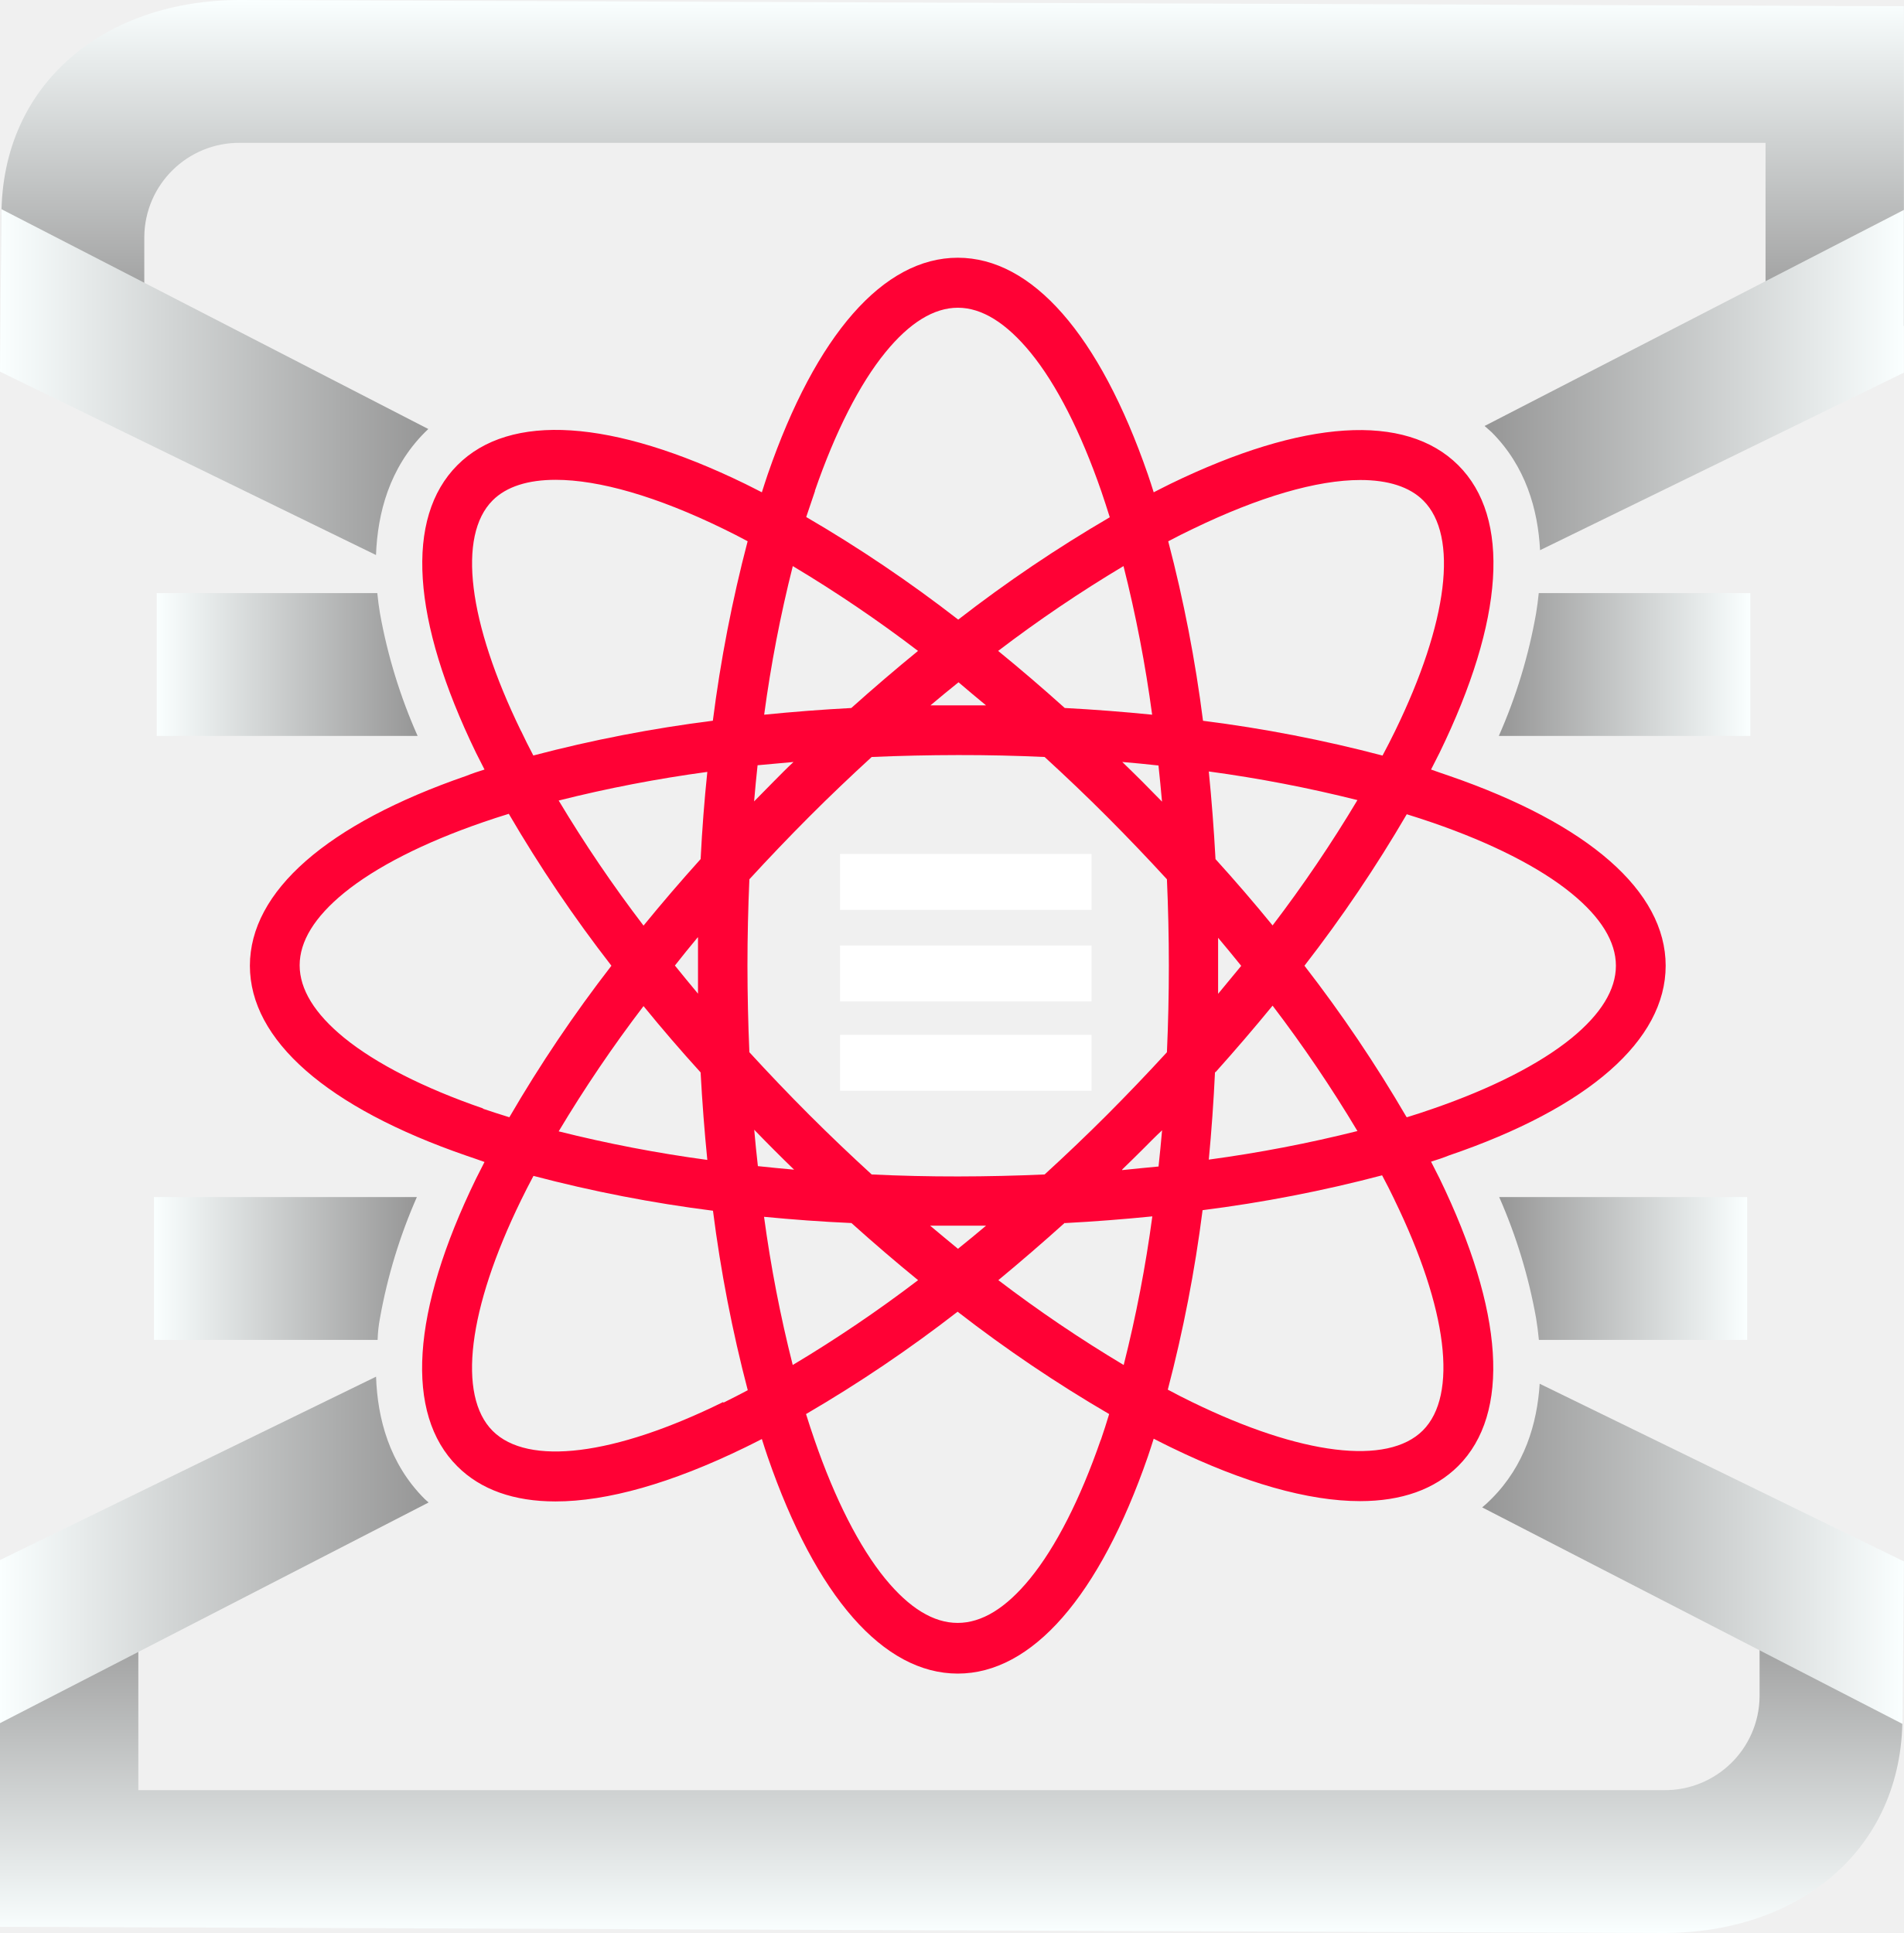
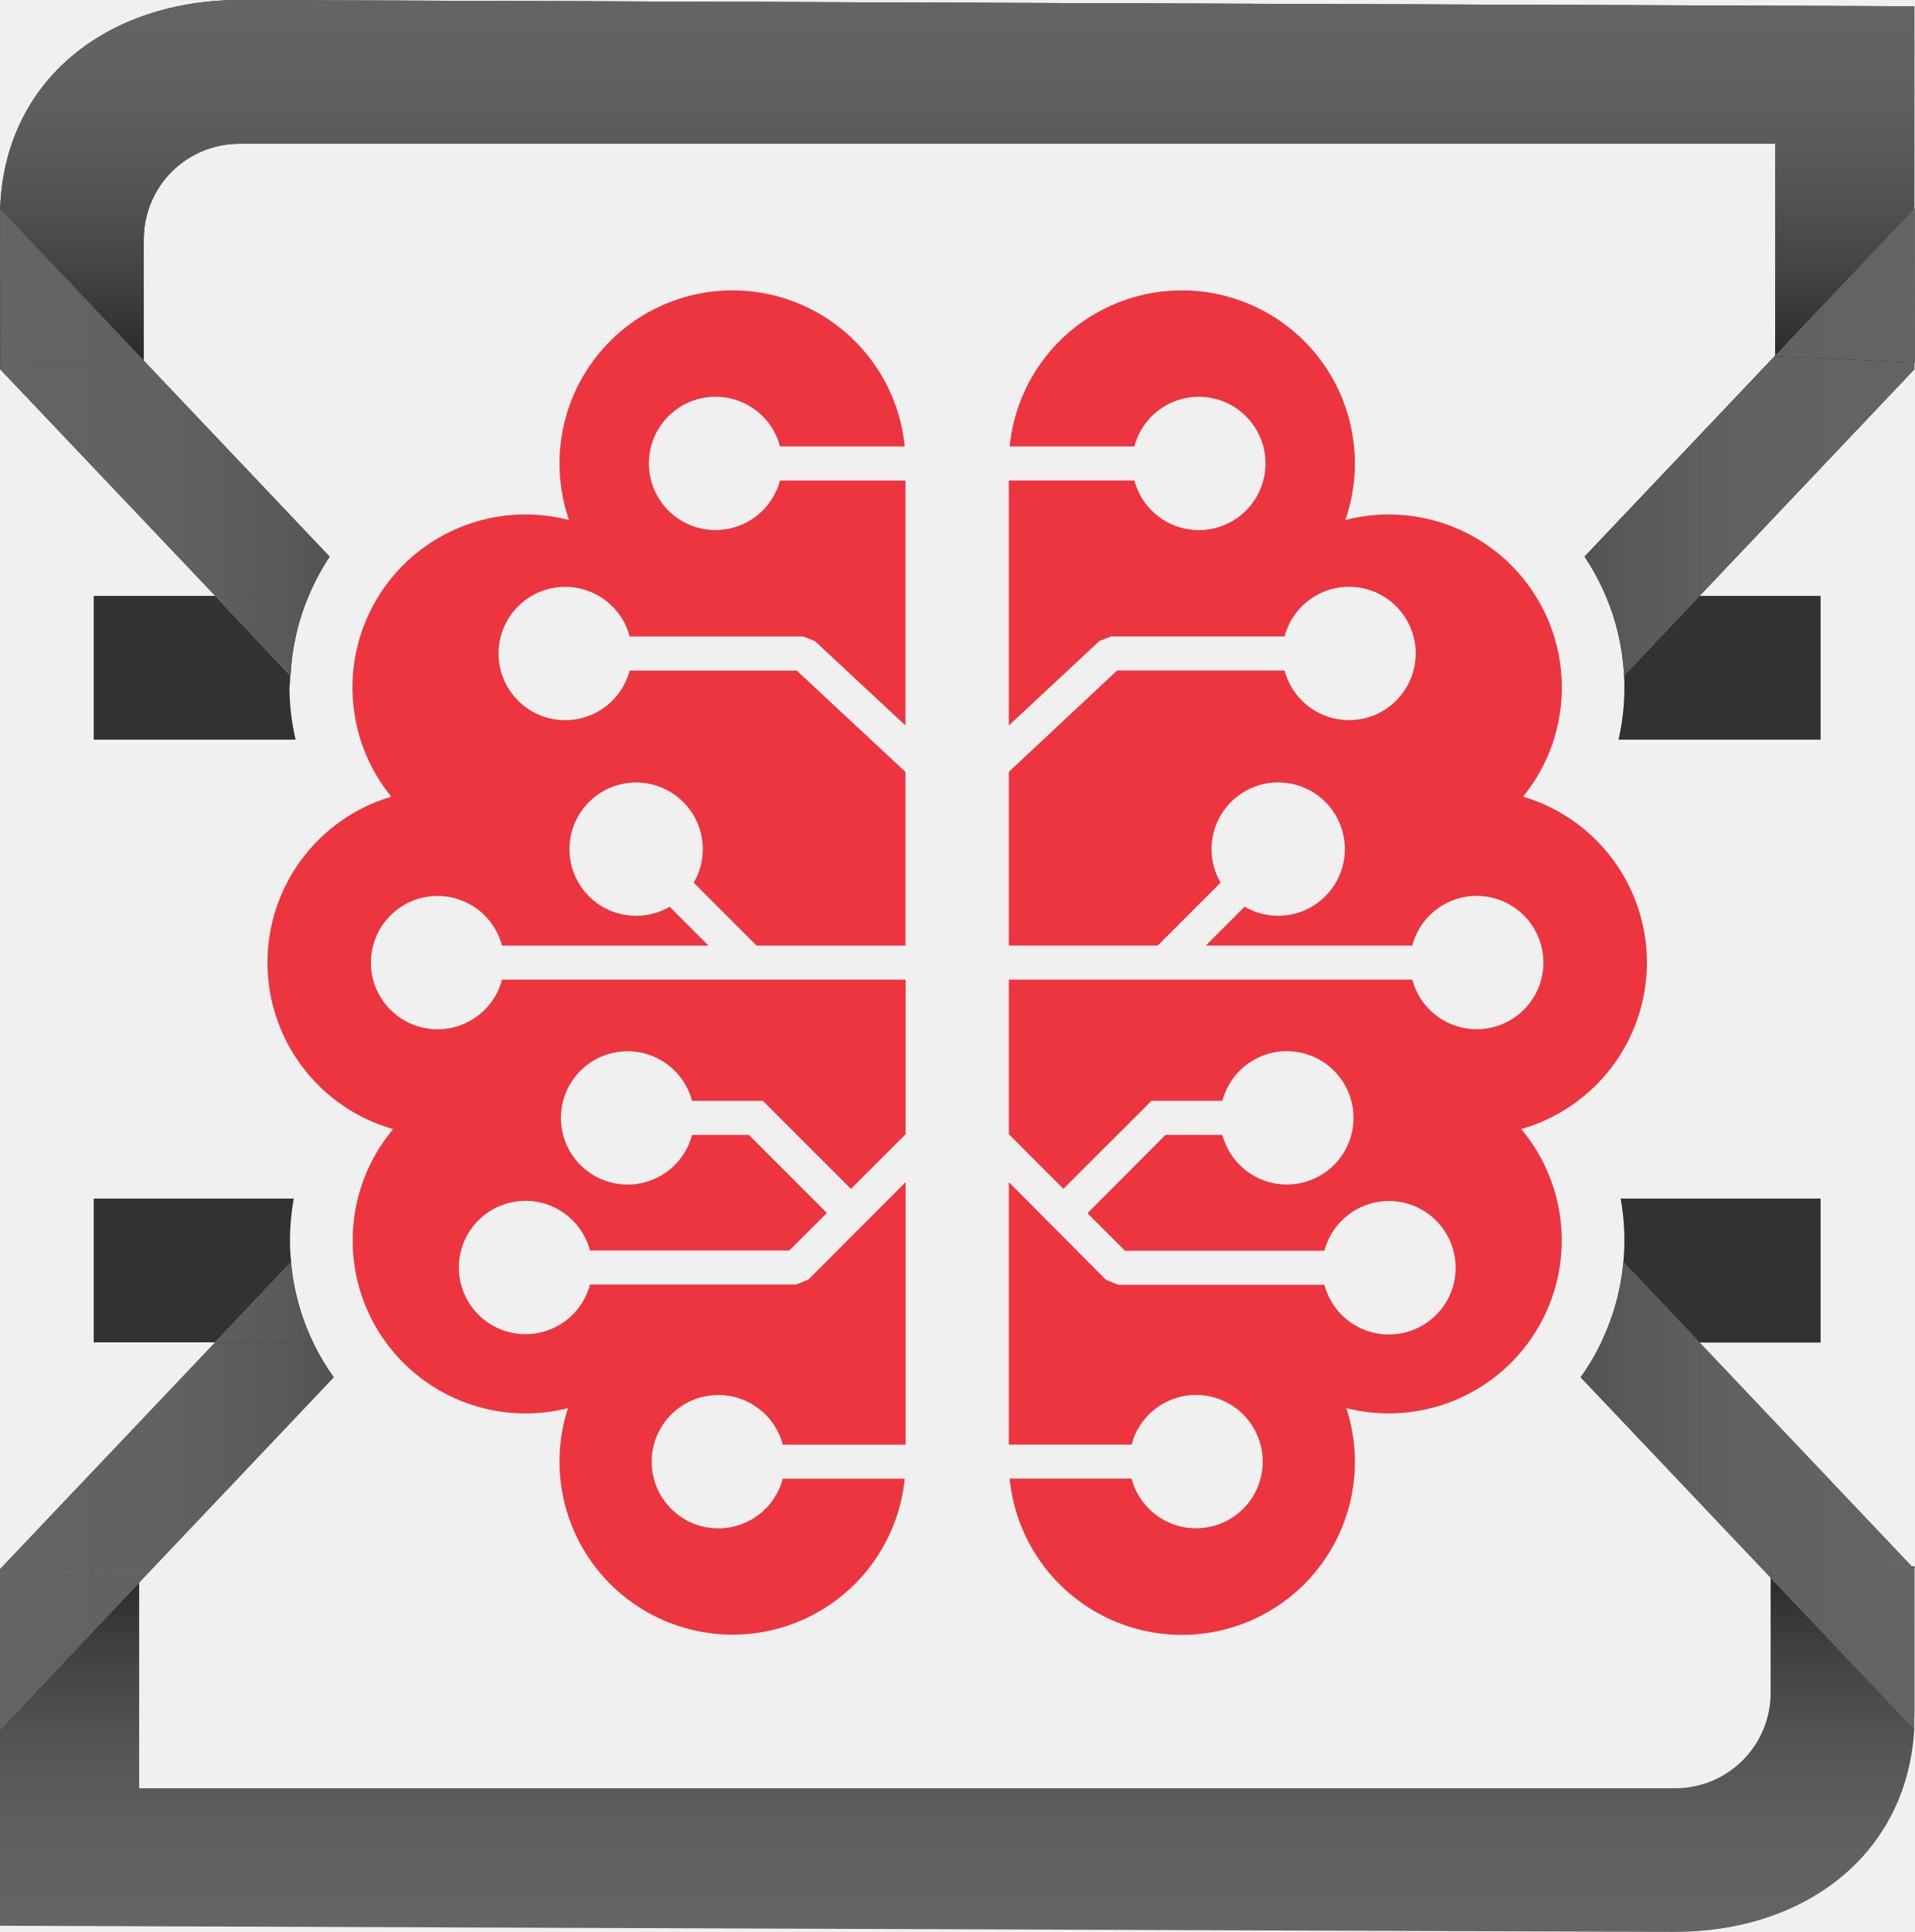
- <svg xmlns="http://www.w3.org/2000/svg" xmlns:xlink="http://www.w3.org/1999/xlink" id="Layer_1" data-name="Layer 1" viewBox="0 0 306.5 311.25">
+ <svg xmlns="http://www.w3.org/2000/svg" xmlns:xlink="http://www.w3.org/1999/xlink" id="Layer_1" data-name="Layer 1" viewBox="0 0 308.69 311.52">
  <defs>
-     <style>.cls-1{fill:url(#linear-gradient);}.cls-2{fill:url(#linear-gradient-2);}.cls-3,.cls-7{fill:none;stroke-linejoin:bevel;stroke-width:23px;}.cls-3{stroke:#000;}.cls-4{fill:#fff;}.cls-5{fill:url(#linear-gradient-3);}.cls-6{fill:#ff0135;}.cls-7{stroke:#242828;}.cls-8{fill:url(#linear-gradient-4);}.cls-9{fill:url(#linear-gradient-5);}.cls-10{fill:url(#linear-gradient-6);}.cls-11{fill:url(#linear-gradient-7);}.cls-12{fill:url(#linear-gradient-8);}.cls-13{fill:url(#linear-gradient-9);}.cls-14{fill:url(#linear-gradient-10);}</style>
-     <linearGradient id="linear-gradient" x1="224.35" y1="-226.88" x2="224.35" y2="-174.38" gradientTransform="matrix(1, 0, 0, -1, -71.21, 84.37)" gradientUnits="userSpaceOnUse">
-       <stop offset="0" stop-color="#faffff" />
-       <stop offset="1" stop-color="#969696" />
+     <style>.cls-1{fill:#323232;}.cls-2{fill:url(#linear-gradient);}.cls-3{fill:url(#linear-gradient-4);}.cls-4{fill:url(#linear-gradient-7);}.cls-5{fill:url(#linear-gradient-8);}.cls-6{fill:url(#linear-gradient-13);}.cls-7{fill:url(#linear-gradient-14);}.cls-8{fill:url(#linear-gradient-15);}.cls-9{fill:url(#linear-gradient-16);}.cls-10{fill:url(#linear-gradient-17);}.cls-11{fill:url(#linear-gradient-18);}.cls-12{fill:url(#linear-gradient-19);}.cls-13{fill:url(#linear-gradient-20);}.cls-14{fill:url(#linear-gradient-21);}.cls-15{fill:url(#linear-gradient-22);}.cls-16{fill:url(#linear-gradient-23);}.cls-17{fill:url(#linear-gradient-24);}.cls-18{fill:url(#linear-gradient-25);}.cls-19{fill:url(#linear-gradient-26);}.cls-20{fill:url(#linear-gradient-27);}.cls-21{fill:url(#linear-gradient-28);}.cls-22{fill:url(#linear-gradient-31);}.cls-23{fill:#ed3540;}</style>
+     <linearGradient id="linear-gradient" x1="224.69" y1="288.34" x2="224.69" y2="229.38" gradientUnits="userSpaceOnUse">
+       <stop offset="0" stop-color="#282828" />
+       <stop offset="0.23" stop-color="#414141" />
+       <stop offset="0.48" stop-color="#545454" />
+       <stop offset="0.74" stop-color="#606060" />
+       <stop offset="1" stop-color="#646464" />
    </linearGradient>
-     <linearGradient id="linear-gradient-2" x1="224.58" y1="31.87" x2="224.58" y2="84.37" gradientTransform="matrix(1, 0, 0, -1, -71.21, 84.37)" gradientUnits="userSpaceOnUse">
-       <stop offset="0" stop-color="#969696" />
-       <stop offset="1" stop-color="#faffff" />
+     <linearGradient id="linear-gradient-4" x1="-824.19" y1="306.09" x2="-767.58" y2="306.09" gradientTransform="matrix(-1, 0, 0, 1, -445.17, 0)" gradientUnits="userSpaceOnUse">
+       <stop offset="0" stop-color="#646464" />
+       <stop offset="0.51" stop-color="#616161" />
+       <stop offset="0.82" stop-color="#595959" />
+       <stop offset="1" stop-color="#505050" />
    </linearGradient>
-     <linearGradient id="linear-gradient-3" x1="71.21" y1="22.85" x2="140.16" y2="22.85" xlink:href="#linear-gradient" />
-     <linearGradient id="linear-gradient-4" x1="96.44" y1="-22.63" x2="138.44" y2="-22.63" xlink:href="#linear-gradient" />
-     <linearGradient id="linear-gradient-5" x1="312.45" y1="-22.63" x2="352.94" y2="-22.63" xlink:href="#linear-gradient-2" />
-     <linearGradient id="linear-gradient-6" x1="310.17" y1="23.18" x2="377.71" y2="23.18" xlink:href="#linear-gradient-2" />
-     <linearGradient id="linear-gradient-7" x1="312.56" y1="-119.88" x2="352.48" y2="-119.88" xlink:href="#linear-gradient-2" />
-     <linearGradient id="linear-gradient-8" x1="309.82" y1="-165.82" x2="377.71" y2="-165.82" xlink:href="#linear-gradient-2" />
-     <linearGradient id="linear-gradient-9" x1="71.21" y1="-165.19" x2="140.21" y2="-165.19" xlink:href="#linear-gradient" />
-     <linearGradient id="linear-gradient-10" x1="96" y1="-119.88" x2="138.32" y2="-119.88" xlink:href="#linear-gradient" />
+     <linearGradient id="linear-gradient-7" x1="297.46" y1="58.96" x2="297.46" y2="0" xlink:href="#linear-gradient" />
+     <linearGradient id="linear-gradient-8" x1="-824.19" y1="275.43" x2="-767.58" y2="275.43" gradientTransform="matrix(-1, 0, 0, 1, -515.5, -229.38)" xlink:href="#linear-gradient-4" />
+     <linearGradient id="linear-gradient-13" x1="-824.19" y1="331.89" x2="-767.58" y2="331.89" xlink:href="#linear-gradient-4" />
+     <linearGradient id="linear-gradient-14" x1="-1105.88" y1="337.64" x2="-1105.88" y2="278.68" gradientTransform="translate(-797.4 590.2) rotate(180)" xlink:href="#linear-gradient" />
+     <linearGradient id="linear-gradient-15" x1="-951.7" y1="337.64" x2="-951.7" y2="278.68" gradientTransform="translate(-727.07 819.58) rotate(180)" xlink:href="#linear-gradient" />
+     <linearGradient id="linear-gradient-16" x1="352.22" y1="354.38" x2="408.83" y2="354.38" gradientTransform="matrix(1, 0, 0, -1, -281.9, 819.58)" xlink:href="#linear-gradient-4" />
+     <linearGradient id="linear-gradient-17" x1="-808.62" y1="337.64" x2="-808.62" y2="278.68" gradientTransform="translate(-797.4 590.2) rotate(180)" xlink:href="#linear-gradient" />
+     <linearGradient id="linear-gradient-18" x1="352.22" y1="324.23" x2="408.83" y2="324.23" gradientTransform="matrix(1, 0, 0, -1, -352.22, 590.2)" xlink:href="#linear-gradient-4" />
+     <linearGradient id="linear-gradient-19" x1="352.22" y1="380.24" x2="408.83" y2="380.24" gradientTransform="matrix(1, 0, 0, -1, -281.9, 819.58)" xlink:href="#linear-gradient-4" />
+     <linearGradient id="linear-gradient-20" x1="-1106.08" y1="312.52" x2="-1049.47" y2="312.52" gradientTransform="translate(-727.07 819.58) rotate(180)" xlink:href="#linear-gradient-4" />
+     <linearGradient id="linear-gradient-21" x1="-1106.08" y1="354.77" x2="-1049.47" y2="354.77" gradientTransform="translate(-727.07 819.58) rotate(180)" xlink:href="#linear-gradient-4" />
+     <linearGradient id="linear-gradient-22" x1="-1094.49" y1="337.64" x2="-1094.49" y2="278.68" gradientTransform="translate(-727.07 819.58) rotate(180)" xlink:href="#linear-gradient" />
+     <linearGradient id="linear-gradient-23" x1="-1106.08" y1="324.52" x2="-1049.47" y2="324.52" gradientTransform="translate(-727.07 819.58) rotate(180)" xlink:href="#linear-gradient-4" />
+     <linearGradient id="linear-gradient-24" x1="-1106.08" y1="380.24" x2="-1049.47" y2="380.24" gradientTransform="translate(-727.07 819.58) rotate(180)" xlink:href="#linear-gradient-4" />
+     <linearGradient id="linear-gradient-25" x1="70.33" y1="263.72" x2="126.94" y2="263.72" gradientTransform="matrix(1, 0, 0, 1, 0, 0)" xlink:href="#linear-gradient-4" />
+     <linearGradient id="linear-gradient-26" x1="70.33" y1="306.47" x2="126.94" y2="306.47" gradientTransform="matrix(1, 0, 0, 1, 0, 0)" xlink:href="#linear-gradient-4" />
+     <linearGradient id="linear-gradient-27" x1="70.33" y1="331.89" x2="126.94" y2="331.89" gradientTransform="matrix(1, 0, 0, 1, 0, 0)" xlink:href="#linear-gradient-4" />
+     <linearGradient id="linear-gradient-28" x1="81.92" y1="288.34" x2="81.92" y2="229.38" xlink:href="#linear-gradient" />
+     <linearGradient id="linear-gradient-31" x1="70.33" y1="275.7" x2="126.94" y2="275.7" gradientTransform="matrix(1, 0, 0, 1, 0, 0)" xlink:href="#linear-gradient-4" />
  </defs>
-   <path class="cls-1" d="M283.27,258.75h23V276.5c0,21.55-16.88,34.75-38.42,34.75L0,310.25v-51.5l22.27,1v28.5H267.85a15.25,15.25,0,0,0,15.42-15.08V258.75Z" transform="translate(0)" />
-   <path class="cls-2" d="M23.23,52.5H.23V34.75C.23,13.21,17.11,0,38.65,0L306.5,1V52.5l-22.27-1V23H38.65A15.28,15.28,0,0,0,23.23,38.12V52.5Z" transform="translate(0)" />
-   <path class="cls-3" d="M.23,155" transform="translate(0)" />
-   <path class="cls-3" d="M.23,155" transform="translate(0)" />
-   <path class="cls-4" d="M89.48,73.26Zm129.5,0Zm0,164.49Z" transform="translate(0)" />
-   <path class="cls-5" d="M68.37,69.64l.58-.56L.23,33.68,0,59.84,60.53,89.37C60.79,82.6,62.69,75.37,68.37,69.64Z" transform="translate(0)" />
-   <path class="cls-6" d="M268.15,155.5c0-12-12.39-22.83-34.89-30.59-.94-.33-1.91-.64-2.88-1,.47-.9.93-1.81,1.37-2.7,10.42-21.4,11.5-37.85,3-46.31s-24.91-7.39-46.31,3c-.9.44-1.8.91-2.71,1.37-.31-1-.62-1.94-.94-2.88C177,53.89,166.16,41.5,154.19,41.5s-22.83,12.39-30.6,34.89c-.32.94-.63,1.91-.94,2.88-.91-.46-1.81-.93-2.71-1.37-21.4-10.42-37.84-11.5-46.31-3s-7.38,24.91,3,46.31c.44.89.9,1.8,1.37,2.7-1,.31-1.94.62-2.88,1-22.5,7.76-34.89,18.63-34.89,30.59s12.39,22.84,34.89,30.6c.94.33,1.91.64,2.88,1-.47.9-.93,1.81-1.37,2.7-10.42,21.4-11.5,37.85-3,46.31,3.77,3.77,9.13,5.65,15.8,5.65,8.3,0,18.65-2.91,30.51-8.69.9-.43,1.8-.9,2.71-1.36.31,1,.62,1.94.94,2.88,7.77,22.5,18.63,34.89,30.6,34.89S177,257,184.79,234.54c.32-.94.63-1.91.94-2.88.91.46,1.81.93,2.71,1.36,11.86,5.78,22.21,8.69,30.51,8.69,6.67,0,12-1.88,15.8-5.65,8.46-8.46,7.38-24.91-3-46.31-.44-.89-.9-1.8-1.37-2.7,1-.31,1.94-.62,2.88-1C255.79,178.37,268.15,167.47,268.15,155.5ZM192,85.18C202.69,80,212,77.29,219,77.29c4.45,0,7.92,1.09,10.14,3.31,5.69,5.7,4,19.58-4.57,37.15-.63,1.29-1.3,2.6-2,3.91a223.41,223.41,0,0,0-28.9-5.6,226.84,226.84,0,0,0-5.6-28.9Q190,86.13,192,85.18Zm-3.83,70.32q0,7-.31,13.93-4.65,5.07-9.62,10.06c-3.32,3.32-6.69,6.53-10.07,9.62q-6.87.31-13.92.32t-13.92-.32c-3.38-3.09-6.75-6.3-10.07-9.62s-6.52-6.68-9.62-10.06q-.3-6.88-.31-13.93c0-4.69.11-9.34.31-13.92q4.65-5.07,9.62-10.06c3.32-3.33,6.69-6.53,10.07-9.63q6.87-.3,13.92-.31t13.92.31c3.38,3.1,6.75,6.3,10.07,9.63s6.52,6.68,9.62,10.06c.2,4.58.31,9.23.31,13.92Zm-4.27-29.64c-1.07-1.07-2.15-2.12-3.23-3.17q2.94.25,5.83.57c.2,1.92.4,3.86.57,5.82ZM171.41,114q-5.34-4.8-10.72-9.19a216.44,216.44,0,0,1,20.18-13.66,213.59,213.59,0,0,1,4.61,23.93c-4.6-.46-9.3-.83-14.07-1.08Zm-12.62-.42h-9c1.51-1.27,3-2.51,4.52-3.72C155.76,111.11,157.26,112.35,158.79,113.62Zm-21.7.42c-4.77.25-9.47.62-14.07,1.08a213.59,213.59,0,0,1,4.61-23.93,216.15,216.15,0,0,1,20.16,13.66q-5.39,4.4-10.74,9.19Zm-9.3,8.65c-1.08,1-2.16,2.1-3.22,3.17s-2.13,2.15-3.17,3.22c.16-2,.36-3.9.56-5.82Q124.89,122.95,127.79,122.69Zm-15,15.68q-4.79,5.32-9.19,10.71A216.44,216.44,0,0,1,89.94,128.9a218.65,218.65,0,0,1,23.93-4.61Q113.15,131.17,112.79,138.37ZM112.37,151v9q-1.89-2.26-3.72-4.53,1.8-2.29,3.69-4.56Zm.42,21.7q.39,7.17,1.08,14.07a218.17,218.17,0,0,1-23.93-4.6A216.59,216.59,0,0,1,103.6,162q4.37,5.37,9.19,10.68Zm8.66,9.24q1.56,1.62,3.17,3.23c1.06,1.07,2.14,2.12,3.22,3.17q-2.94-.26-5.83-.57c-.22-2-.43-3.9-.59-5.87Zm15.63,15q5.34,4.8,10.72,9.19a216.44,216.44,0,0,1-20.18,13.66A213.59,213.59,0,0,1,123,195.93c4.57.44,9.27.79,14,1Zm12.66.42h9c-1.5,1.27-3,2.5-4.52,3.72-1.54-1.26-3-2.49-4.55-3.78Zm21.7-.42c4.77-.25,9.47-.62,14.07-1.08a213.59,213.59,0,0,1-4.61,23.93,216.44,216.44,0,0,1-20.18-13.66q5.34-4.42,10.69-9.23Zm9.24-8.65c1.08-1.05,2.16-2.1,3.23-3.17S186,183,187.08,182c-.17,2-.37,3.91-.57,5.83q-2.92.27-5.86.58Zm15-15.64q4.78-5.34,9.19-10.72a216.59,216.59,0,0,1,13.66,20.19,218.17,218.17,0,0,1-23.93,4.6q.66-6.94,1-14.11Zm.42-12.65v-9c1.26,1.51,2.5,3,3.72,4.52L196.12,160Zm-.42-21.7q-.39-7.17-1.08-14.08a218.65,218.65,0,0,1,23.93,4.61,216.44,216.44,0,0,1-13.66,20.18q-4.42-5.42-9.22-10.71Zm-64.5-59.25c3.28-9.51,7.21-17.24,11.37-22.33,3.88-4.76,7.8-7.17,11.66-7.17S162,52,165.92,56.79c4.16,5.09,8.09,12.82,11.38,22.33.46,1.36.92,2.75,1.36,4.17a223.35,223.35,0,0,0-24.4,16.48,223.14,223.14,0,0,0-24.47-16.52c.48-1.42.94-2.81,1.41-4.17Zm-47.3,38.67c-8.55-17.57-10.26-31.45-4.57-37.15,2.22-2.22,5.69-3.31,10.14-3.31,7,0,16.3,2.67,27,7.89,1.29.63,2.6,1.29,3.91,2a226.84,226.84,0,0,0-5.6,28.9,223.41,223.41,0,0,0-28.9,5.6c-.71-1.35-1.38-2.68-2-4Zm-6.14,60.75c-9.52-3.28-17.24-7.22-22.34-11.37-4.75-3.88-7.16-7.81-7.16-11.67s2.41-7.78,7.16-11.66c5.1-4.16,12.82-8.09,22.34-11.37,1.35-.47,2.75-.92,4.17-1.36A224.1,224.1,0,0,0,98.43,155.5,223.26,223.26,0,0,0,82,179.9C80.56,179.46,79.16,179,77.79,178.54Zm38.67,47.29C98.89,234.39,85,236.1,79.31,230.4s-4-19.58,4.57-37.14c.63-1.3,1.3-2.6,2-3.92a223.44,223.44,0,0,0,28.9,5.61,226.84,226.84,0,0,0,5.6,28.9c-1.3.69-2.59,1.35-3.9,2Zm60.79,6.1c-3.29,9.51-7.22,17.23-11.38,22.33q-11.64,14.26-23.32,0c-4.16-5.1-8.09-12.82-11.37-22.33-.47-1.36-.93-2.75-1.37-4.17a223.35,223.35,0,0,0,24.4-16.48,223.35,223.35,0,0,0,24.4,16.48c-.42,1.42-.88,2.81-1.34,4.17Zm47.29-38.67c8.55,17.56,10.26,31.45,4.57,37.14s-19.58,4-37.15-4.57c-1.29-.63-2.6-1.29-3.91-2a226.84,226.84,0,0,0,5.6-28.9,223.44,223.44,0,0,0,28.9-5.61c.71,1.34,1.38,2.64,2,3.94Zm1.92-13.36A223.26,223.26,0,0,0,210,155.5a224.1,224.1,0,0,0,16.47-24.39c1.42.44,2.82.89,4.17,1.36,9.52,3.28,17.24,7.21,22.34,11.37,4.75,3.88,7.16,7.8,7.16,11.66s-2.41,7.79-7.16,11.67c-5.1,4.15-12.82,8.09-22.34,11.37-1.33.47-2.73.92-4.15,1.36Z" transform="translate(0)" />
-   <path class="cls-7" d="M120.23,107" transform="translate(0)" />
-   <rect class="cls-4" x="135.23" y="137.5" width="40.5" height="9" />
-   <rect class="cls-4" x="135.23" y="152.25" width="40.5" height="9" />
-   <rect class="cls-4" x="135.23" y="166.63" width="40.5" height="9" />
-   <path class="cls-8" d="M61.17,98.76c-.17-1-.32-2.13-.43-3.26H25.23v23h42A86.23,86.23,0,0,1,61.17,98.76Z" transform="translate(0)" />
-   <path class="cls-9" d="M247.72,95.5c-.11,1.13-.26,2.22-.43,3.26a85.23,85.23,0,0,1-6,19.74h40.49v-23Z" transform="translate(0)" />
-   <path class="cls-10" d="M239,68.59c.4.36.79.71,1.13,1,5.49,5.49,7.46,12.45,7.8,19L306.5,60V33.8Z" transform="translate(0)" />
-   <path class="cls-11" d="M241.35,192.75a85.82,85.82,0,0,1,5.94,19.5c.18,1.11.34,2.29.45,3.5h33.53v-23Z" transform="translate(0)" />
-   <path class="cls-12" d="M247.87,222.81c-.41,6.43-2.42,13.2-7.78,18.55a19.07,19.07,0,0,1-1.48,1.36l67.66,34.86.23-26.16Z" transform="translate(0)" />
-   <path class="cls-13" d="M68.37,241.37c-5.68-5.67-7.6-12.94-7.83-19.7L0,251.2v26.26l69-35.53Z" transform="translate(0)" />
-   <path class="cls-14" d="M61.17,212.25a85.82,85.82,0,0,1,5.94-19.5H24.79v23h36A21.93,21.93,0,0,1,61.17,212.25Z" transform="translate(0)" />
+   <path class="cls-1" d="M117.14,338.31,105,325.46H85.44v23.19H118a37.68,37.68,0,0,1-1-8.42C117.09,339.59,117.11,339,117.14,338.31Z" transform="translate(-70.33 -229.38)" />
+   <path class="cls-2" d="M109.05,229.38c-21.26,0-38,12.77-38.69,33.69l23.15,24.42V268.11a15.38,15.38,0,0,1,15.54-15.55H356.57v34.15L379,263V230.39Z" transform="translate(-70.33 -229.38)" />
+   <path class="cls-2" d="M109.05,229.38c-21.26,0-38,12.77-38.69,33.69l23.15,24.42V268.11a15.38,15.38,0,0,1,15.54-15.55H356.57v34.15L379,263V230.39Z" transform="translate(-70.33 -229.38)" />
+   <path class="cls-2" d="M109.05,229.38c-21.26,0-38,12.77-38.69,33.69l23.15,24.42V268.11a15.38,15.38,0,0,1,15.54-15.55H356.57v34.15L379,263V230.39Z" transform="translate(-70.33 -229.38)" />
+   <path class="cls-1" d="M332.25,340.23a37.68,37.68,0,0,1-.95,8.42h32.59V325.46H344.38L332.2,338.31C332.23,339,332.25,339.59,332.25,340.23Z" transform="translate(-70.33 -229.38)" />
+   <path class="cls-3" d="M356.57,286.71l-30.74,32.42a38.22,38.22,0,0,1,3.42,6.33h15.13L379,288.93v-1.09l-22.44-1Z" transform="translate(-70.33 -229.38)" />
+   <path class="cls-3" d="M356.57,286.71l-30.74,32.42a38.22,38.22,0,0,1,3.42,6.33h15.13L379,288.93v-1.09l-22.44-1Z" transform="translate(-70.33 -229.38)" />
+   <path class="cls-3" d="M356.57,286.71l-30.74,32.42a38.22,38.22,0,0,1,3.42,6.33h15.13L379,288.93v-1.09l-22.44-1Z" transform="translate(-70.33 -229.38)" />
+   <polygon class="cls-4" points="286.24 57.45 308.69 58.46 308.69 33.65 286.24 57.33 286.24 57.45" />
+   <polygon class="cls-5" points="286.24 57.45 308.69 58.46 308.69 33.65 286.24 57.33 286.24 57.45" />
+   <polygon class="cls-4" points="286.24 57.45 308.69 58.46 308.69 33.65 286.24 57.33 286.24 57.45" />
+   <polygon class="cls-5" points="286.24 57.45 308.69 58.46 308.69 33.65 286.24 57.33 286.24 57.45" />
+   <polygon class="cls-4" points="286.24 57.45 308.69 58.46 308.69 33.65 286.24 57.33 286.24 57.45" />
+   <polygon class="cls-5" points="286.24 57.45 308.69 58.46 308.69 33.65 286.24 57.33 286.24 57.45" />
+   <path class="cls-1" d="M332.2,338.31l12.18-12.85H329.25A37.76,37.76,0,0,1,332.2,338.31Z" transform="translate(-70.33 -229.38)" />
+   <path class="cls-6" d="M332.2,338.31l12.18-12.85H329.25A37.76,37.76,0,0,1,332.2,338.31Z" transform="translate(-70.33 -229.38)" />
+   <polygon class="cls-7" points="308.69 252.56 308.29 252.56 308.69 252.98 308.69 252.56" />
+   <path class="cls-8" d="M355.83,502.17a15.38,15.38,0,0,1-15.55,15.55H92.77V484.58L70.33,508.26v31.63l270,1c20.94,0,37.5-12.37,38.66-32.72L355.83,483.8Z" transform="translate(-70.33 -229.38)" />
+   <path class="cls-1" d="M332.09,432.86l12.29,13h19.51V422.64H331.64a38.31,38.31,0,0,1,.61,6.77C332.25,430.58,332.19,431.73,332.09,432.86Z" transform="translate(-70.33 -229.38)" />
+   <path class="cls-1" d="M117.09,429.41a38.31,38.31,0,0,1,.61-6.77H85.44v23.18H105l12.29-13C117.14,431.73,117.09,430.58,117.09,429.41Z" transform="translate(-70.33 -229.38)" />
+   <path class="cls-9" d="M92.77,484.58l31.4-33.12a37.53,37.53,0,0,1-3.34-5.64H105L70.33,482.36v.08l22.44,1Z" transform="translate(-70.33 -229.38)" />
+   <polygon class="cls-10" points="22.45 254.07 0 253.06 0 278.88 22.45 255.2 22.45 254.07" />
+   <polygon class="cls-11" points="22.45 254.07 0 253.06 0 278.88 22.45 255.2 22.45 254.07" />
+   <path class="cls-1" d="M117.25,432.86l-12.29,13h15.87A37.42,37.42,0,0,1,117.25,432.86Z" transform="translate(-70.33 -229.38)" />
+   <path class="cls-12" d="M117.25,432.86l-12.29,13h15.87A37.42,37.42,0,0,1,117.25,432.86Z" transform="translate(-70.33 -229.38)" />
+   <path class="cls-13" d="M379,508.26v-2.38c0,.78,0,1.54-.07,2.3Z" transform="translate(-70.33 -229.38)" />
+   <path class="cls-14" d="M325.17,451.46l30.66,32.34v-1.86h22.78l-34.23-36.12H328.51A37.53,37.53,0,0,1,325.17,451.46Z" transform="translate(-70.33 -229.38)" />
+   <path class="cls-15" d="M355.83,483.8l23.11,24.38c0-.76.07-1.52.07-2.3V482.36l-.4-.42H355.83Z" transform="translate(-70.33 -229.38)" />
+   <path class="cls-16" d="M355.83,483.8l23.11,24.38c0-.76.07-1.52.07-2.3V482.36l-.4-.42H355.83Z" transform="translate(-70.33 -229.38)" />
+   <path class="cls-1" d="M328.51,445.82h15.87l-12.29-13A37.64,37.64,0,0,1,328.51,445.82Z" transform="translate(-70.33 -229.38)" />
+   <path class="cls-17" d="M328.51,445.82h15.87l-12.29-13A37.64,37.64,0,0,1,328.51,445.82Z" transform="translate(-70.33 -229.38)" />
+   <path class="cls-18" d="M70.33,263v1.38c0-.46,0-.9,0-1.34Z" transform="translate(-70.33 -229.38)" />
+   <path class="cls-19" d="M123.51,319.13l-30-31.64v.85H70.33v.59L105,325.46h15.13A38.22,38.22,0,0,1,123.51,319.13Z" transform="translate(-70.33 -229.38)" />
+   <path class="cls-1" d="M120.09,325.46H105l12.18,12.85A37.76,37.76,0,0,1,120.09,325.46Z" transform="translate(-70.33 -229.38)" />
+   <path class="cls-20" d="M120.09,325.46H105l12.18,12.85A37.76,37.76,0,0,1,120.09,325.46Z" transform="translate(-70.33 -229.38)" />
+   <path class="cls-21" d="M93.51,287.49,70.36,263.07c0,.44,0,.88,0,1.34v23.93H93.51Z" transform="translate(-70.33 -229.38)" />
+   <path class="cls-21" d="M93.51,287.49,70.36,263.07c0,.44,0,.88,0,1.34v23.93H93.51Z" transform="translate(-70.33 -229.38)" />
+   <path class="cls-21" d="M93.51,287.49,70.36,263.07c0,.44,0,.88,0,1.34v23.93H93.51Z" transform="translate(-70.33 -229.38)" />
+   <path class="cls-22" d="M93.51,287.49,70.36,263.07c0,.44,0,.88,0,1.34v23.93H93.51Z" transform="translate(-70.33 -229.38)" />
+   <path class="cls-23" d="M185.7,314.85a10.75,10.75,0,1,1,10.4-13.49h20.11a27.9,27.9,0,1,0-54.13,11.87,27.9,27.9,0,0,0-28.66,44.61,27.91,27.91,0,0,0,.31,53.6,27.9,27.9,0,0,0,28.18,45,27.9,27.9,0,1,0,54.3,11.37H196.55a10.75,10.75,0,1,1,0-5.49h19.8V420L200.68,435.7l-1.94.8H165.46a10.75,10.75,0,1,1,0-5.49H197.6l6.06-6.05-12.58-12.58h-9.16a10.75,10.75,0,1,1,0-5.49h11.44l.8.81,13.38,13.38,8.81-8.81V387.34H151.28a10.75,10.75,0,1,1,0-5.49h33.29l-6.26-6.26a10.75,10.75,0,1,1,3.88-3.88l10.14,10.14h24v-28l-17.54-16.35H171.86a10.75,10.75,0,1,1,0-5.49h28l1.87.74,14.6,13.61v-39.5H196.1A10.76,10.76,0,0,1,185.7,314.85Z" transform="translate(-70.33 -229.38)" />
+   <path class="cls-23" d="M315.91,357.84a27.9,27.9,0,0,0-28.65-44.61,27.9,27.9,0,1,0-54.13-11.87h20.11a10.75,10.75,0,1,1,0,5.49H233v39.5l14.6-13.61,1.86-.74h28a10.75,10.75,0,1,1,0,5.49h-27L233,353.84v28h24l10.14-10.14a10.75,10.75,0,1,1,3.88,3.88l-6.26,6.26h33.29a10.75,10.75,0,1,1,0,5.49H233v24.93l8.8,8.81,13.39-13.38.8-.81h11.44a10.75,10.75,0,1,1,0,5.49h-9.17L245.67,425l6.06,6.05h32.15a10.76,10.76,0,1,1,0,5.49H250.6l-1.94-.8L233,420v42.31h19.79a10.75,10.75,0,1,1,0,5.49H233.13a27.9,27.9,0,1,0,54.29-11.37,27.9,27.9,0,0,0,28.19-45,27.91,27.91,0,0,0,.3-53.6Z" transform="translate(-70.33 -229.38)" />
</svg>
